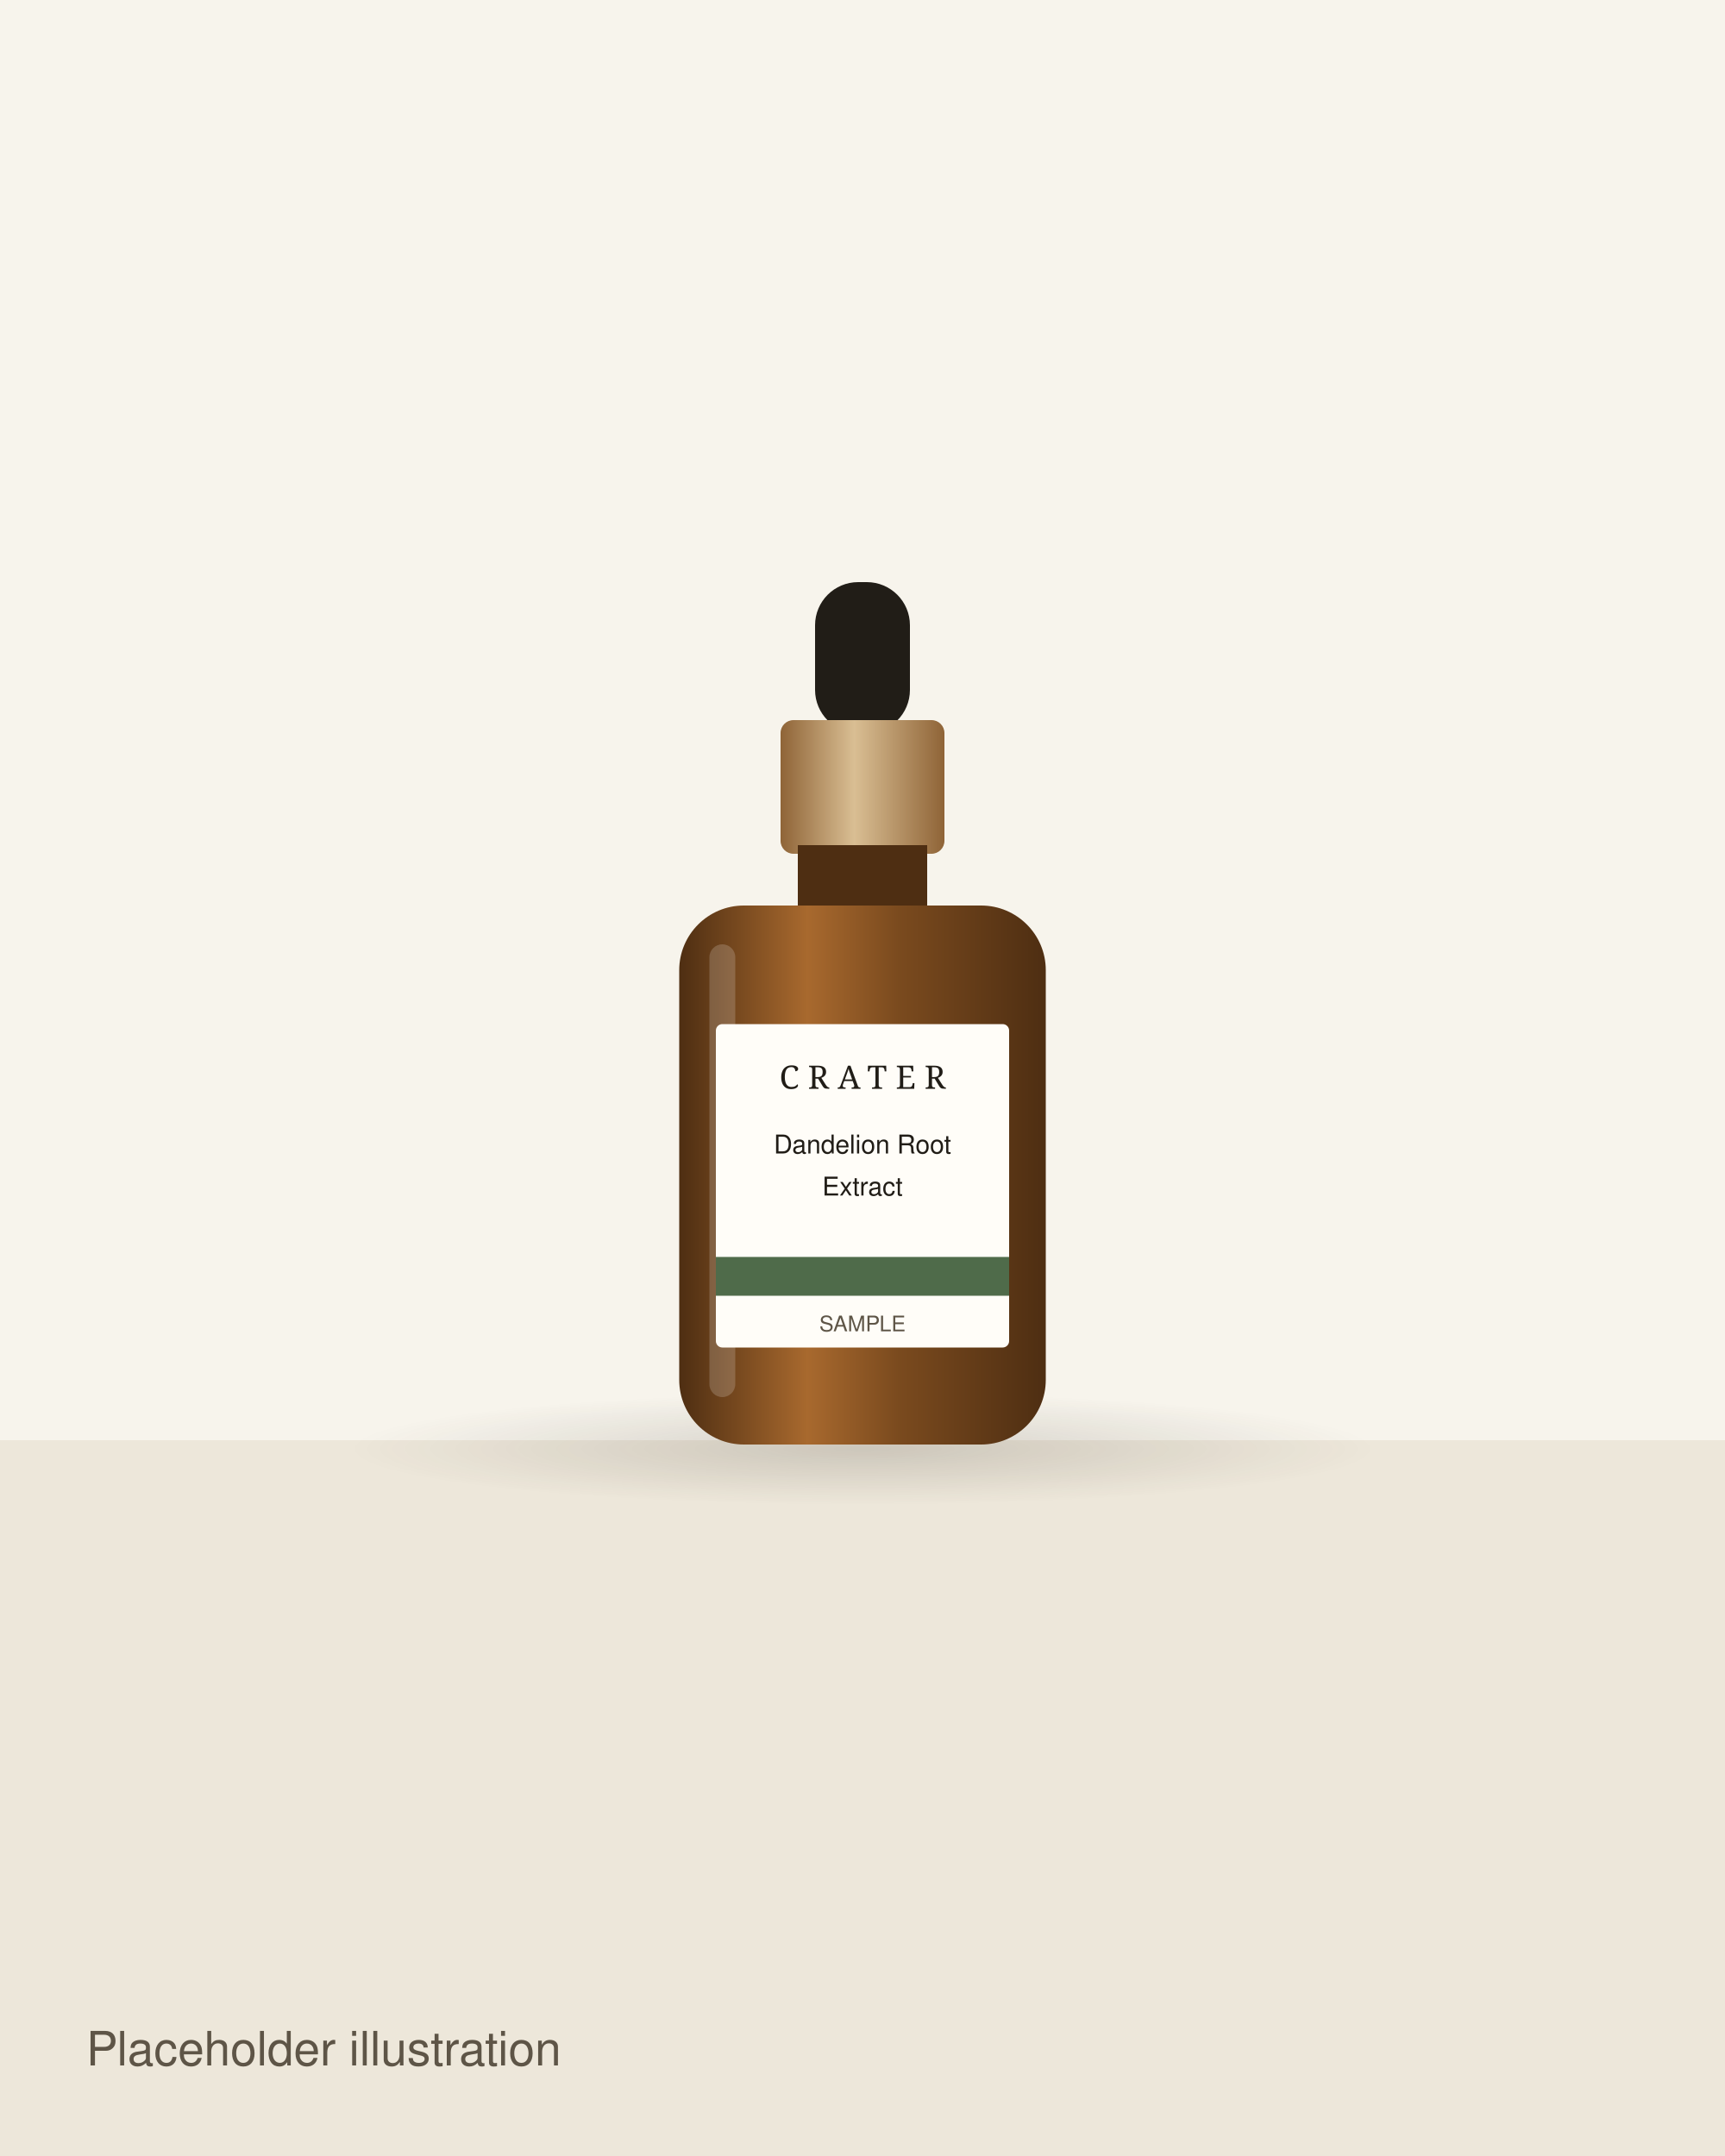
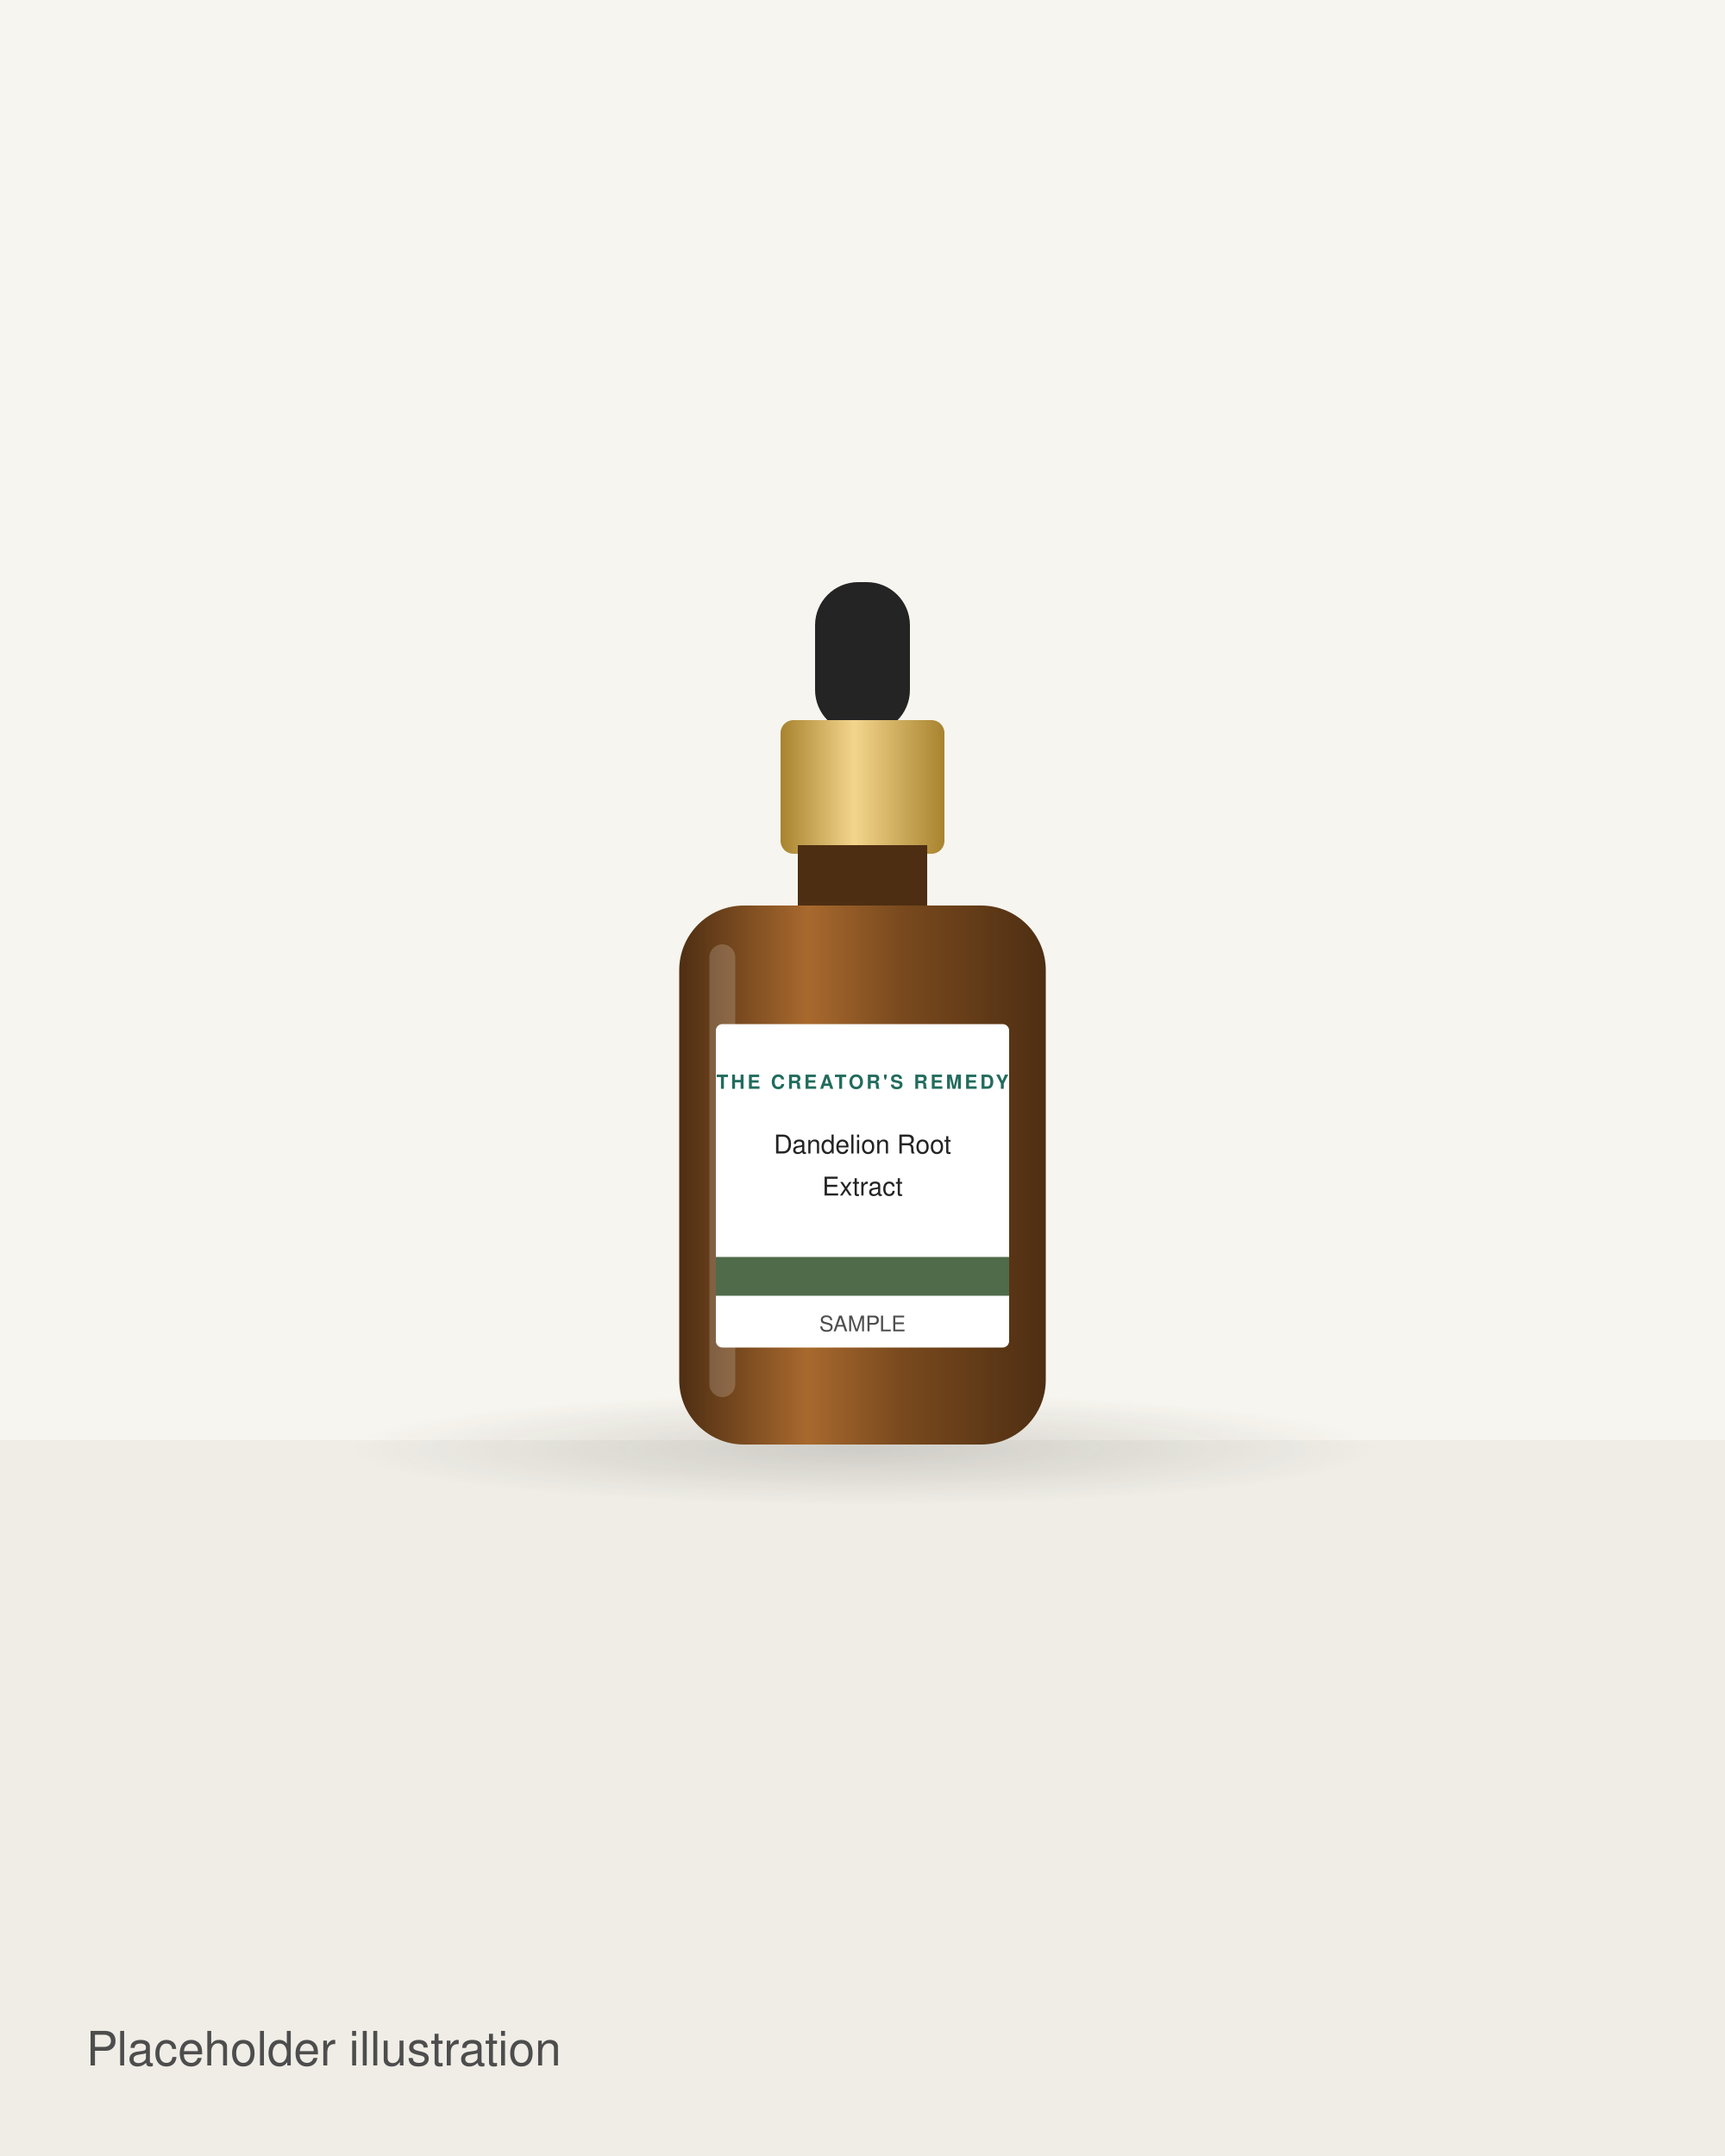
<svg xmlns="http://www.w3.org/2000/svg" viewBox="0 0 800 1000" width="800" height="1000" role="img" aria-label="Illustration placeholder: Dandelion Root Extract">
  <defs>
    <linearGradient id="glass" x1="0" y1="0" x2="1" y2="0">
      <stop offset="0" stop-color="#4E2E12" />
      <stop offset="0.35" stop-color="#A8692E" />
      <stop offset="0.6" stop-color="#7A4A1E" />
      <stop offset="1" stop-color="#4E2E12" />
    </linearGradient>
    <linearGradient id="gilt" x1="0" y1="0" x2="1" y2="0">
-       <stop offset="0" stop-color="#8F6437" />
-       <stop offset="0.45" stop-color="#D9BE93" />
-       <stop offset="1" stop-color="#8F6437" />
+       <stop offset="0" stop-color="#A8832F" />
+       <stop offset="0.45" stop-color="#F3D58C" />
+       <stop offset="1" stop-color="#A8832F" />
    </linearGradient>
    <radialGradient id="floorShadow" cx="0.5" cy="0.5" r="0.5">
-       <stop offset="0" stop-color="#211D17" stop-opacity="0.16" />
+       <stop offset="0" stop-color="#242424" stop-opacity="0.16" />
      <stop offset="1" stop-color="#2A1D15" stop-opacity="0" />
    </radialGradient>
  </defs>
-   <rect width="800" height="1000" fill="#F7F4EC" />
-   <rect y="668" width="800" height="332" fill="#EDE7DA" />
+   <rect width="800" height="1000" fill="#F7F5EF" />
+   <rect y="668" width="800" height="332" fill="#EFEDE6" />
  <ellipse cx="400" cy="672" rx="240" ry="26" fill="url(#floorShadow)" />
-   <rect x="378" y="270" width="44" height="70" rx="20" fill="#211D17" />
+   <rect x="378" y="270" width="44" height="70" rx="20" fill="#242424" />
  <rect x="362" y="334" width="76" height="62" rx="6" fill="url(#gilt)" />
  <rect x="370" y="392" width="60" height="34" fill="#4E2E12" />
  <rect x="315" y="420" width="170" height="250" rx="30" fill="url(#glass)" />
  <rect x="329" y="438" width="12" height="210" rx="6" fill="#FFFFFF" opacity="0.18" />
-   <rect x="332" y="475" width="136" height="150" rx="3" fill="#FFFDF8" />
+   <rect x="332" y="475" width="136" height="150" rx="3" fill="#FFFFFF" />
  <rect x="332" y="583" width="136" height="18" fill="#4F6B4A" />
-   <text x="400" y="505" text-anchor="middle" font-family="Didot, 'Bodoni 72', Georgia, serif" font-size="15" letter-spacing="4" fill="#211D17">CRATER</text>
-   <text x="400" y="535" text-anchor="middle" font-family="Helvetica, Arial, sans-serif" font-size="12" fill="#211D17">Dandelion Root</text>
-   <text x="400" y="554.5" text-anchor="middle" font-family="Helvetica, Arial, sans-serif" font-size="12" fill="#211D17">Extract</text>
-   <text x="400" y="617.5" text-anchor="middle" font-family="Helvetica, Arial, sans-serif" font-size="10" fill="#5E5547">SAMPLE</text>
-   <text x="40" y="958" font-family="Helvetica, Arial, sans-serif" font-size="22" fill="#5E5547">Placeholder illustration</text>
+   <text x="400" y="505" text-anchor="middle" font-family="Helvetica, Arial, sans-serif" font-weight="bold" font-size="9" letter-spacing="1.2" fill="#226C5D">THE CREATOR'S REMEDY</text>
+   <text x="400" y="535" text-anchor="middle" font-family="Helvetica, Arial, sans-serif" font-size="12" fill="#242424">Dandelion Root</text>
+   <text x="400" y="554.5" text-anchor="middle" font-family="Helvetica, Arial, sans-serif" font-size="12" fill="#242424">Extract</text>
+   <text x="400" y="617.5" text-anchor="middle" font-family="Helvetica, Arial, sans-serif" font-size="10" fill="#4D4D4D">SAMPLE</text>
+   <text x="40" y="958" font-family="Helvetica, Arial, sans-serif" font-size="22" fill="#4D4D4D">Placeholder illustration</text>
</svg>
